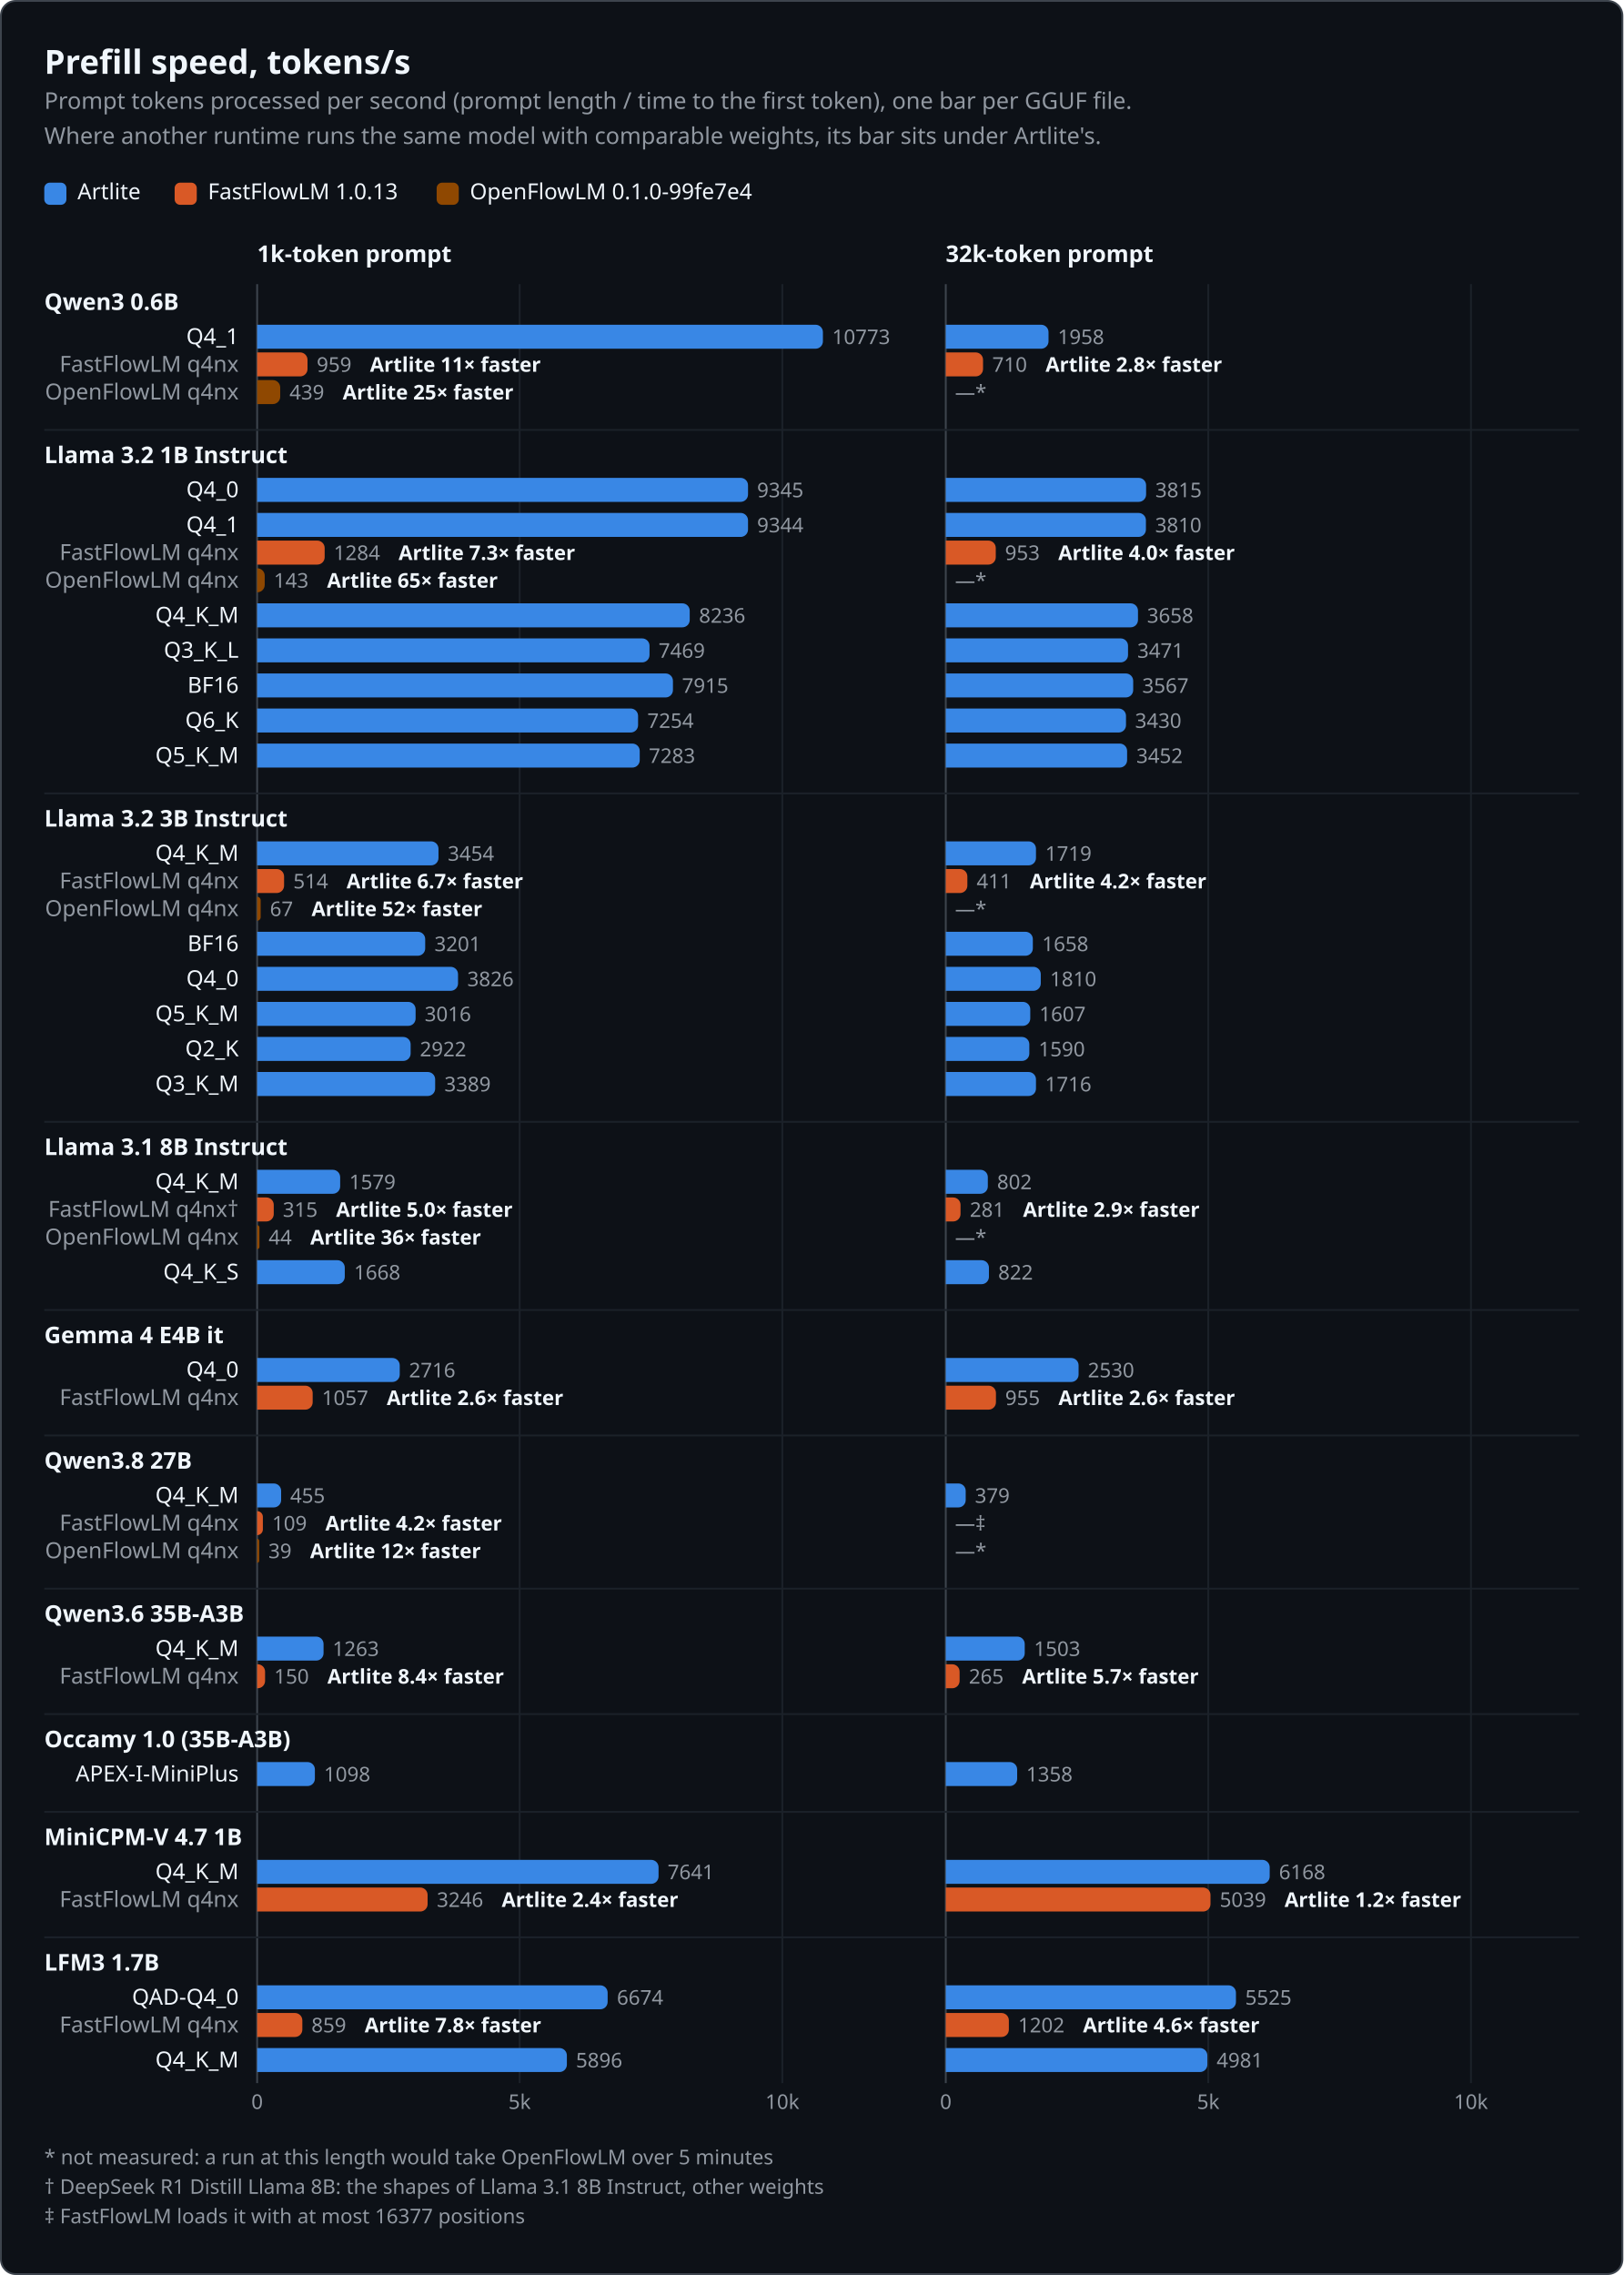
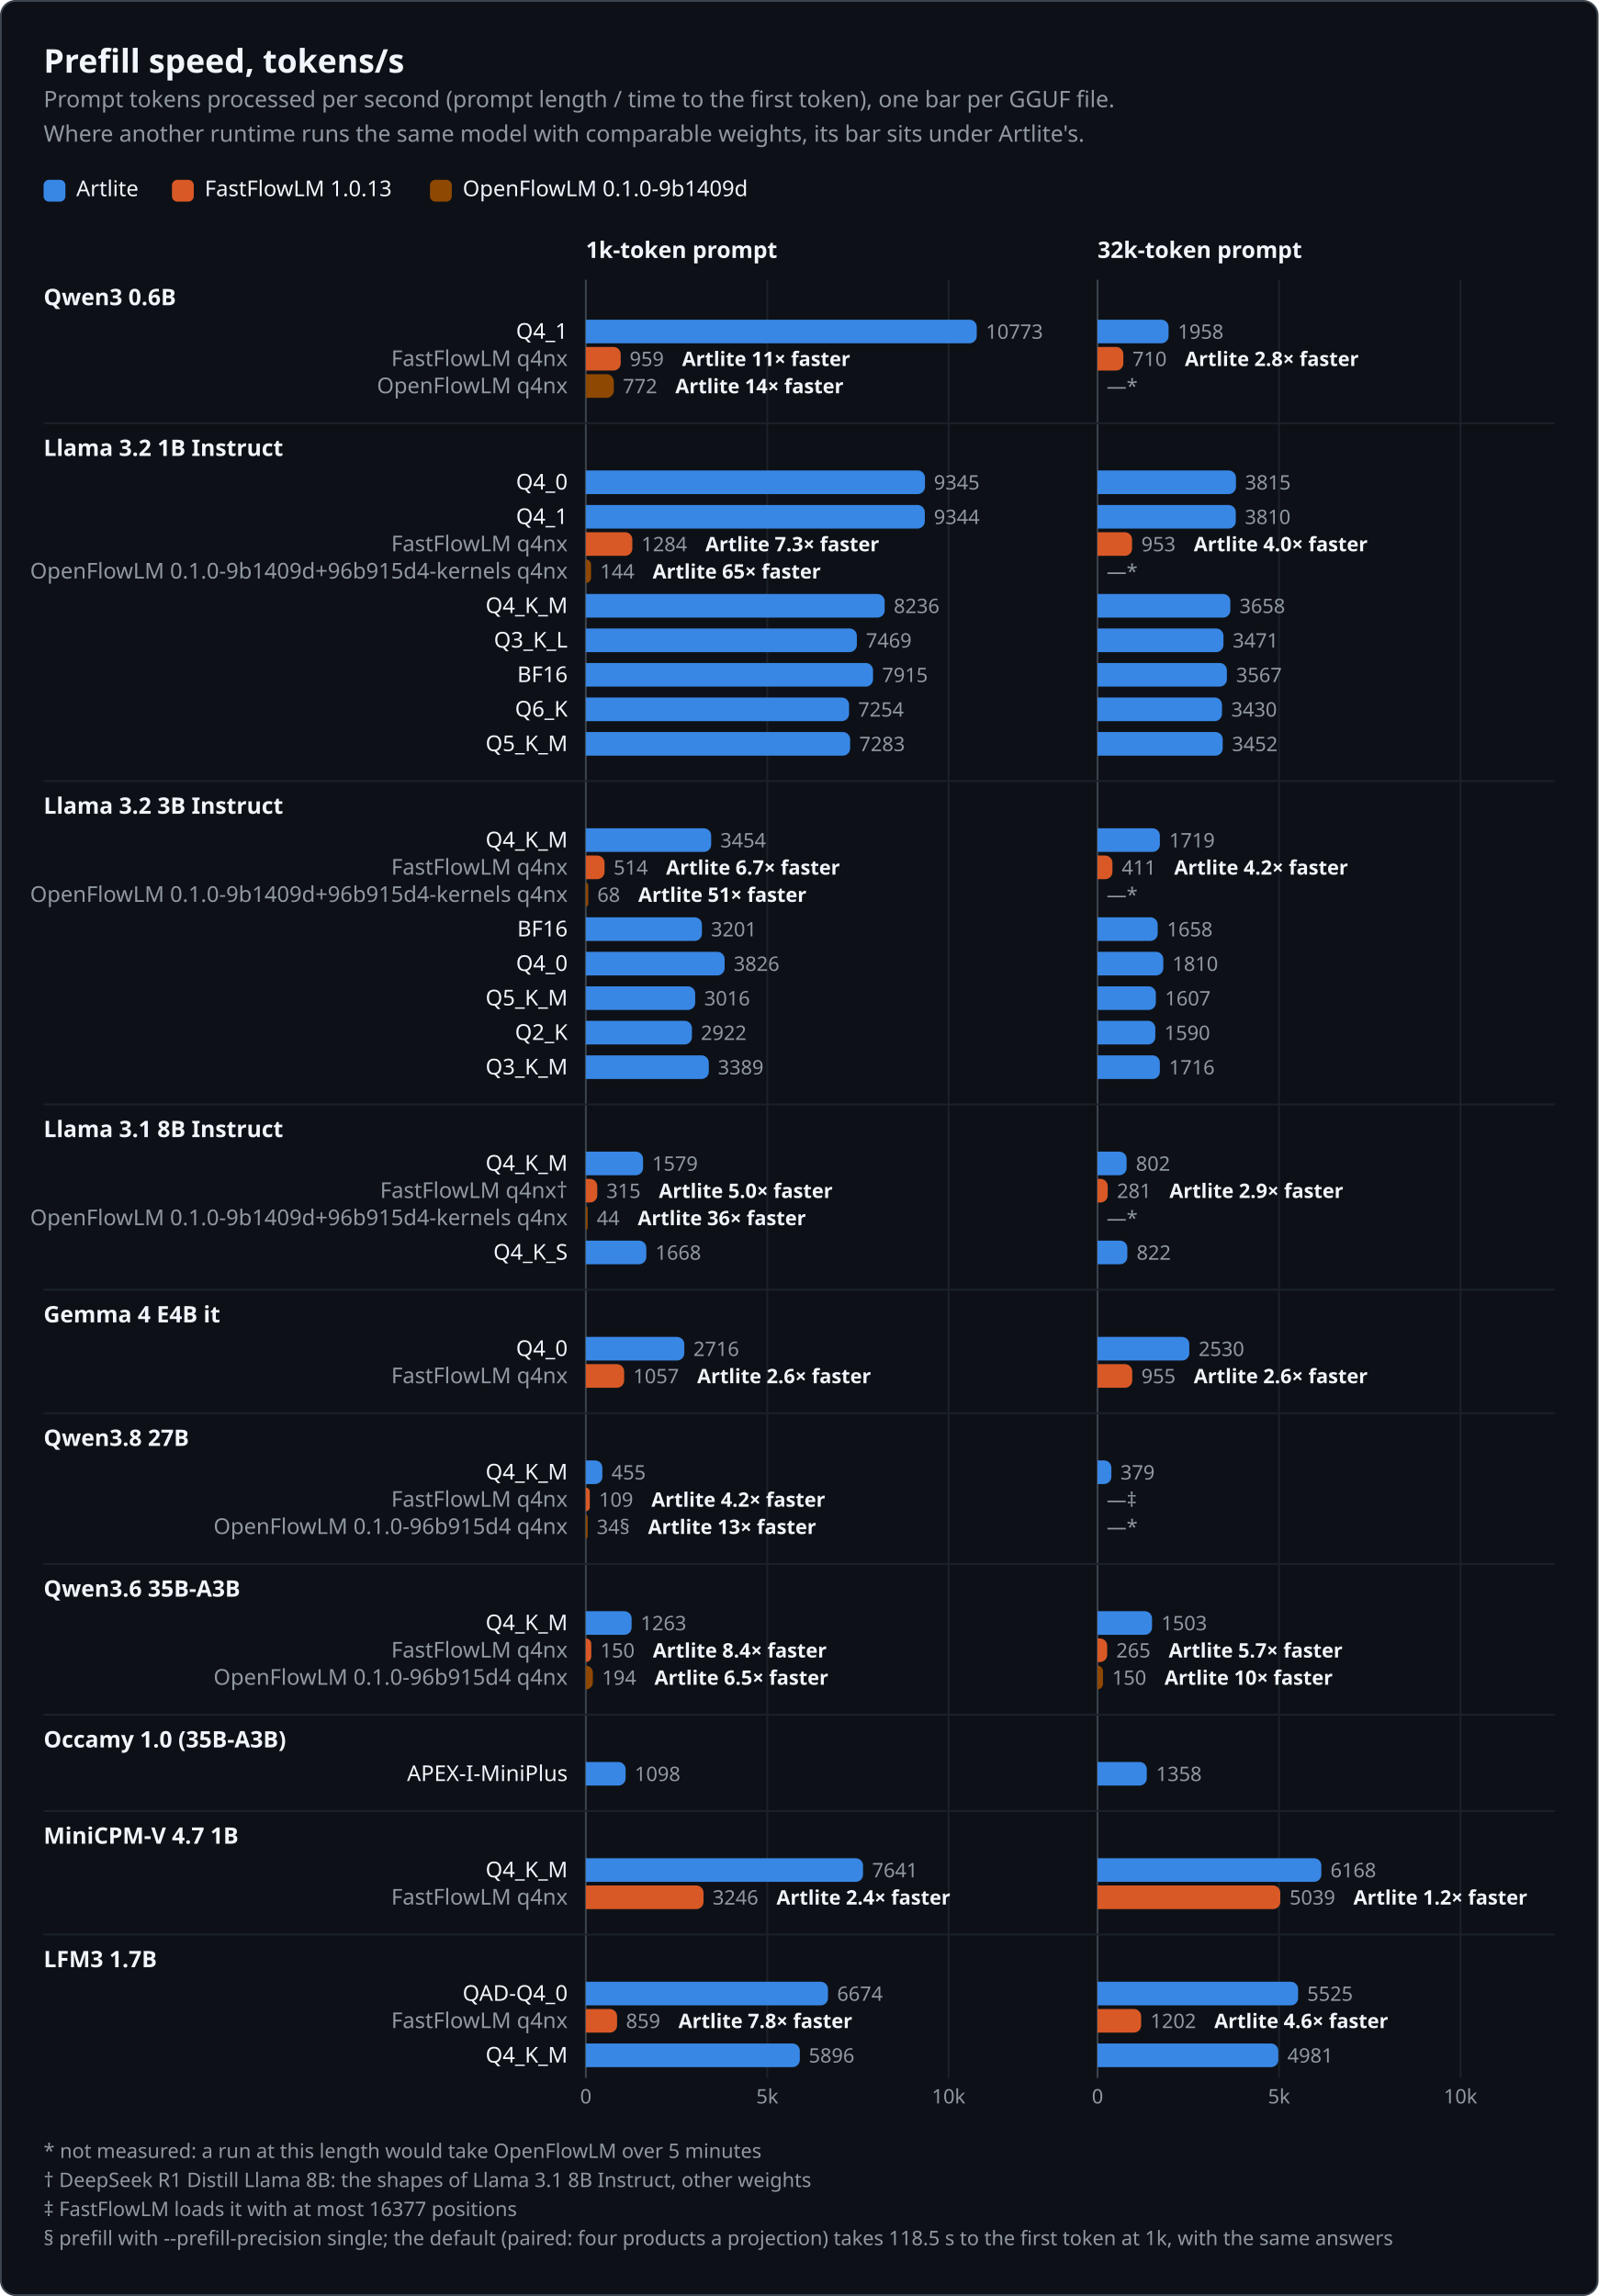
- <svg xmlns="http://www.w3.org/2000/svg" width="880" height="1233" viewBox="0 0 880 1233" role="img" aria-labelledby="t d">
+ <svg xmlns="http://www.w3.org/2000/svg" width="880" height="1264" viewBox="0 0 880 1264" role="img" aria-labelledby="t d">
  <style>text{font-family:-apple-system, BlinkMacSystemFont, "Segoe UI", "Noto Sans", Helvetica, Arial, sans-serif;font-size:11px;fill:#9198a1;font-variant-numeric:tabular-nums}.title{font-size:18px;font-weight:600;fill:#f0f6fc}.sub{font-size:12.5px}.h{font-size:12.5px;font-weight:600;fill:#f0f6fc}.lbl{font-size:12px;fill:#f0f6fc}.lbl2{font-size:12px}.strong{font-weight:600;fill:#f0f6fc}.muted{fill:#6e7681}.small{font-size:10px}.halo{paint-order:stroke;stroke:#0d1117;stroke-width:3px;stroke-linejoin:round}.grid{stroke:#1b2129}.axis{stroke:#3d444d}.guide{stroke:#2d333b}.bracket{stroke:#9198a1;fill:none}.ft{fill:#1c5cab}.detail{font-size:12px;font-weight:400;fill:#9198a1}.tile{fill:#1b2129;stroke:#9198a1;stroke-width:1}.cut{stroke:#9198a1;stroke-width:.75;fill:none}.f0{fill:#3987e5}.l0{stroke:#3987e5;stroke-width:2;fill:none;stroke-linejoin:round;stroke-linecap:round}.d0{fill:#3987e5;stroke:#0d1117;stroke-width:1.5}.b0{fill:#3987e5;fill-opacity:.16}.f1{fill:#d95926}.l1{stroke:#d95926;stroke-width:2;fill:none;stroke-linejoin:round;stroke-linecap:round}.d1{fill:#d95926;stroke:#0d1117;stroke-width:1.5}.b1{fill:#d95926;fill-opacity:.16}.f2{fill:#199e70}.l2{stroke:#199e70;stroke-width:2;fill:none;stroke-linejoin:round;stroke-linecap:round}.d2{fill:#199e70;stroke:#0d1117;stroke-width:1.5}.b2{fill:#199e70;fill-opacity:.16}.f3{fill:#8f4801}.l3{stroke:#8f4801;stroke-width:2;fill:none;stroke-linejoin:round;stroke-linecap:round}.d3{fill:#8f4801;stroke:#0d1117;stroke-width:1.5}.b3{fill:#8f4801;fill-opacity:.16}</style>
-   <rect x="0.5" y="0.5" width="879" height="1232" rx="8" fill="#0d1117" stroke="#3d444d" />
+   <rect x="0.5" y="0.5" width="879" height="1263" rx="8" fill="#0d1117" stroke="#3d444d" />
  <text x="24.0" y="40.0" class="title">Prefill speed, tokens/s</text>
  <text x="24.0" y="59.0" class="sub">Prompt tokens processed per second (prompt length / time to the first token), one bar per GGUF file.</text>
  <text x="24.0" y="78.0" class="sub">Where another runtime runs the same model with comparable weights, its bar sits under Artlite's.</text>
  <rect x="24" y="99" width="12" height="12" rx="3" class="f0" />
  <text x="42.0" y="108.0" class="lbl">Artlite</text>
  <rect x="94.672" y="99" width="12" height="12" rx="3" class="f1" />
  <text x="112.7" y="108.0" class="lbl">FastFlowLM 1.0.13</text>
  <rect x="236.708" y="99" width="12" height="12" rx="3" class="f3" />
-   <text x="254.7" y="108.0" class="lbl">OpenFlowLM 0.1.0-99fe7e4</text>
-   <text x="139.4" y="142.0" class="h">1k-token prompt</text>
-   <text x="512.7" y="142.0" class="h">32k-token prompt</text>
-   <line x1="139.4" y1="154.0" x2="139.4" y2="1129.0" class="axis" />
-   <text x="139.4" y="1143.0" text-anchor="middle">0</text>
-   <line x1="281.7" y1="154.0" x2="281.7" y2="1129.0" class="grid" />
-   <text x="281.7" y="1143.0" text-anchor="middle">5k</text>
-   <line x1="424.1" y1="154.0" x2="424.1" y2="1129.0" class="grid" />
-   <text x="424.1" y="1143.0" text-anchor="middle">10k</text>
-   <line x1="512.7" y1="154.0" x2="512.7" y2="1129.0" class="axis" />
-   <text x="512.7" y="1143.0" text-anchor="middle">0</text>
-   <line x1="655.0" y1="154.0" x2="655.0" y2="1129.0" class="grid" />
-   <text x="655.0" y="1143.0" text-anchor="middle">5k</text>
-   <line x1="797.4" y1="154.0" x2="797.4" y2="1129.0" class="grid" />
-   <text x="797.4" y="1143.0" text-anchor="middle">10k</text>
+   <text x="254.7" y="108.0" class="lbl">OpenFlowLM 0.1.0-9b1409d</text>
+   <text x="322.5" y="142.0" class="h">1k-token prompt</text>
+   <text x="604.2" y="142.0" class="h">32k-token prompt</text>
+   <line x1="322.5" y1="154.0" x2="322.5" y2="1144.0" class="axis" />
+   <text x="322.5" y="1158.0" text-anchor="middle">0</text>
+   <line x1="422.4" y1="154.0" x2="422.4" y2="1144.0" class="grid" />
+   <text x="422.4" y="1158.0" text-anchor="middle">5k</text>
+   <line x1="522.2" y1="154.0" x2="522.2" y2="1144.0" class="grid" />
+   <text x="522.2" y="1158.0" text-anchor="middle">10k</text>
+   <line x1="604.2" y1="154.0" x2="604.2" y2="1144.0" class="axis" />
+   <text x="604.2" y="1158.0" text-anchor="middle">0</text>
+   <line x1="704.1" y1="154.0" x2="704.1" y2="1144.0" class="grid" />
+   <text x="704.1" y="1158.0" text-anchor="middle">5k</text>
+   <line x1="804.0" y1="154.0" x2="804.0" y2="1144.0" class="grid" />
+   <text x="804.0" y="1158.0" text-anchor="middle">10k</text>
  <text x="24" y="168.0" class="h">Qwen3 0.6B</text>
-   <text x="129.4" y="186.5" text-anchor="end" class="lbl">Q4_1</text>
-   <path d="M139.4,176.0h302.7a4.0,4.0 0 0 1 4.0,4.0v5.0a4.0,4.0 0 0 1 -4.0,4.0h-302.7z" class="f0" />
-   <text x="451.1" y="186.5">10773</text>
-   <path d="M512.7,176.0h51.7a4.0,4.0 0 0 1 4.0,4.0v5.0a4.0,4.0 0 0 1 -4.0,4.0h-51.7z" class="f0" />
-   <text x="573.4" y="186.5">1958</text>
-   <text x="129.4" y="201.5" text-anchor="end" class="lbl2">FastFlowLM q4nx</text>
-   <path d="M139.4,191.0h23.3a4.0,4.0 0 0 1 4.0,4.0v5.0a4.0,4.0 0 0 1 -4.0,4.0h-23.3z" class="f1" />
-   <text x="171.7" y="201.5">959<tspan dx="10" class="strong">Artlite 11× faster</tspan>
-   </text>
-   <path d="M512.7,191.0h16.2a4.0,4.0 0 0 1 4.0,4.0v5.0a4.0,4.0 0 0 1 -4.0,4.0h-16.2z" class="f1" />
-   <text x="537.9" y="201.5">710<tspan dx="10" class="strong">Artlite 2.8× faster</tspan>
-   </text>
-   <text x="129.4" y="216.5" text-anchor="end" class="lbl2">OpenFlowLM q4nx</text>
-   <path d="M139.4,206.0h8.5a4.0,4.0 0 0 1 4.0,4.0v5.0a4.0,4.0 0 0 1 -4.0,4.0h-8.5z" class="f3" />
-   <text x="156.9" y="216.5">439<tspan dx="10" class="strong">Artlite 25× faster</tspan>
-   </text>
-   <text x="517.7" y="216.5">—*</text>
+   <text x="312.5" y="186.5" text-anchor="end" class="lbl">Q4_1</text>
+   <path d="M322.5,176.0h211.2a4.0,4.0 0 0 1 4.0,4.0v5.0a4.0,4.0 0 0 1 -4.0,4.0h-211.2z" class="f0" />
+   <text x="542.7" y="186.5">10773</text>
+   <path d="M604.2,176.0h35.1a4.0,4.0 0 0 1 4.0,4.0v5.0a4.0,4.0 0 0 1 -4.0,4.0h-35.1z" class="f0" />
+   <text x="648.4" y="186.5">1958</text>
+   <text x="312.5" y="201.5" text-anchor="end" class="lbl2">FastFlowLM q4nx</text>
+   <path d="M322.5,191.0h15.2a4.0,4.0 0 0 1 4.0,4.0v5.0a4.0,4.0 0 0 1 -4.0,4.0h-15.2z" class="f1" />
+   <text x="346.6" y="201.5">959<tspan dx="10" class="strong">Artlite 11× faster</tspan>
+   </text>
+   <path d="M604.2,191.0h10.2a4.0,4.0 0 0 1 4.0,4.0v5.0a4.0,4.0 0 0 1 -4.0,4.0h-10.2z" class="f1" />
+   <text x="623.4" y="201.5">710<tspan dx="10" class="strong">Artlite 2.8× faster</tspan>
+   </text>
+   <text x="312.5" y="216.5" text-anchor="end" class="lbl2">OpenFlowLM q4nx</text>
+   <path d="M322.5,206.0h11.4a4.0,4.0 0 0 1 4.0,4.0v5.0a4.0,4.0 0 0 1 -4.0,4.0h-11.4z" class="f3" />
+   <text x="342.9" y="216.5">772<tspan dx="10" class="strong">Artlite 14× faster</tspan>
+   </text>
+   <text x="609.2" y="216.5">—*</text>
  <line x1="24" y1="233.0" x2="856" y2="233.0" class="grid" />
  <text x="24" y="251.0" class="h">Llama 3.2 1B Instruct</text>
-   <text x="129.4" y="269.5" text-anchor="end" class="lbl">Q4_0</text>
-   <path d="M139.4,259.0h262.1a4.0,4.0 0 0 1 4.0,4.0v5.0a4.0,4.0 0 0 1 -4.0,4.0h-262.1z" class="f0" />
-   <text x="410.4" y="269.5">9345</text>
-   <path d="M512.7,259.0h104.6a4.0,4.0 0 0 1 4.0,4.0v5.0a4.0,4.0 0 0 1 -4.0,4.0h-104.6z" class="f0" />
-   <text x="626.3" y="269.5">3815</text>
-   <text x="129.4" y="288.5" text-anchor="end" class="lbl">Q4_1</text>
-   <path d="M139.4,278.0h262.1a4.0,4.0 0 0 1 4.0,4.0v5.0a4.0,4.0 0 0 1 -4.0,4.0h-262.1z" class="f0" />
-   <text x="410.4" y="288.5">9344</text>
-   <path d="M512.7,278.0h104.5a4.0,4.0 0 0 1 4.0,4.0v5.0a4.0,4.0 0 0 1 -4.0,4.0h-104.5z" class="f0" />
-   <text x="626.2" y="288.5">3810</text>
-   <text x="129.4" y="303.5" text-anchor="end" class="lbl2">FastFlowLM q4nx</text>
-   <path d="M139.4,293.0h32.6a4.0,4.0 0 0 1 4.0,4.0v5.0a4.0,4.0 0 0 1 -4.0,4.0h-32.6z" class="f1" />
-   <text x="180.9" y="303.5">1284<tspan dx="10" class="strong">Artlite 7.3× faster</tspan>
-   </text>
-   <path d="M512.7,293.0h23.1a4.0,4.0 0 0 1 4.0,4.0v5.0a4.0,4.0 0 0 1 -4.0,4.0h-23.1z" class="f1" />
-   <text x="544.8" y="303.5">953<tspan dx="10" class="strong">Artlite 4.0× faster</tspan>
-   </text>
-   <text x="129.4" y="318.5" text-anchor="end" class="lbl2">OpenFlowLM q4nx</text>
-   <path d="M139.4,308.0h0.1a4.0,4.0 0 0 1 4.0,4.0v5.0a4.0,4.0 0 0 1 -4.0,4.0h-0.1z" class="f3" />
-   <text x="148.4" y="318.5">143<tspan dx="10" class="strong">Artlite 65× faster</tspan>
-   </text>
-   <text x="517.7" y="318.5">—*</text>
-   <text x="129.4" y="337.5" text-anchor="end" class="lbl">Q4_K_M</text>
-   <path d="M139.4,327.0h230.5a4.0,4.0 0 0 1 4.0,4.0v5.0a4.0,4.0 0 0 1 -4.0,4.0h-230.5z" class="f0" />
-   <text x="378.9" y="337.5">8236</text>
-   <path d="M512.7,327.0h100.2a4.0,4.0 0 0 1 4.0,4.0v5.0a4.0,4.0 0 0 1 -4.0,4.0h-100.2z" class="f0" />
-   <text x="621.8" y="337.5">3658</text>
-   <text x="129.4" y="356.5" text-anchor="end" class="lbl">Q3_K_L</text>
-   <path d="M139.4,346.0h208.7a4.0,4.0 0 0 1 4.0,4.0v5.0a4.0,4.0 0 0 1 -4.0,4.0h-208.7z" class="f0" />
-   <text x="357.0" y="356.5">7469</text>
-   <path d="M512.7,346.0h94.8a4.0,4.0 0 0 1 4.0,4.0v5.0a4.0,4.0 0 0 1 -4.0,4.0h-94.8z" class="f0" />
-   <text x="616.5" y="356.5">3471</text>
-   <text x="129.4" y="375.5" text-anchor="end" class="lbl">BF16</text>
-   <path d="M139.4,365.0h221.4a4.0,4.0 0 0 1 4.0,4.0v5.0a4.0,4.0 0 0 1 -4.0,4.0h-221.4z" class="f0" />
-   <text x="369.7" y="375.5">7915</text>
-   <path d="M512.7,365.0h97.6a4.0,4.0 0 0 1 4.0,4.0v5.0a4.0,4.0 0 0 1 -4.0,4.0h-97.6z" class="f0" />
-   <text x="619.2" y="375.5">3567</text>
-   <text x="129.4" y="394.5" text-anchor="end" class="lbl">Q6_K</text>
-   <path d="M139.4,384.0h202.5a4.0,4.0 0 0 1 4.0,4.0v5.0a4.0,4.0 0 0 1 -4.0,4.0h-202.5z" class="f0" />
-   <text x="350.9" y="394.5">7254</text>
-   <path d="M512.7,384.0h93.7a4.0,4.0 0 0 1 4.0,4.0v5.0a4.0,4.0 0 0 1 -4.0,4.0h-93.7z" class="f0" />
-   <text x="615.3" y="394.5">3430</text>
-   <text x="129.4" y="413.5" text-anchor="end" class="lbl">Q5_K_M</text>
-   <path d="M139.4,403.0h203.4a4.0,4.0 0 0 1 4.0,4.0v5.0a4.0,4.0 0 0 1 -4.0,4.0h-203.4z" class="f0" />
-   <text x="351.7" y="413.5">7283</text>
-   <path d="M512.7,403.0h94.3a4.0,4.0 0 0 1 4.0,4.0v5.0a4.0,4.0 0 0 1 -4.0,4.0h-94.3z" class="f0" />
-   <text x="616.0" y="413.5">3452</text>
+   <text x="312.5" y="269.5" text-anchor="end" class="lbl">Q4_0</text>
+   <path d="M322.5,259.0h182.7a4.0,4.0 0 0 1 4.0,4.0v5.0a4.0,4.0 0 0 1 -4.0,4.0h-182.7z" class="f0" />
+   <text x="514.1" y="269.5">9345</text>
+   <path d="M604.2,259.0h72.2a4.0,4.0 0 0 1 4.0,4.0v5.0a4.0,4.0 0 0 1 -4.0,4.0h-72.2z" class="f0" />
+   <text x="685.4" y="269.5">3815</text>
+   <text x="312.5" y="288.5" text-anchor="end" class="lbl">Q4_1</text>
+   <path d="M322.5,278.0h182.6a4.0,4.0 0 0 1 4.0,4.0v5.0a4.0,4.0 0 0 1 -4.0,4.0h-182.6z" class="f0" />
+   <text x="514.1" y="288.5">9344</text>
+   <path d="M604.2,278.0h72.1a4.0,4.0 0 0 1 4.0,4.0v5.0a4.0,4.0 0 0 1 -4.0,4.0h-72.1z" class="f0" />
+   <text x="685.3" y="288.5">3810</text>
+   <text x="312.5" y="303.5" text-anchor="end" class="lbl2">FastFlowLM q4nx</text>
+   <path d="M322.5,293.0h21.6a4.0,4.0 0 0 1 4.0,4.0v5.0a4.0,4.0 0 0 1 -4.0,4.0h-21.6z" class="f1" />
+   <text x="353.1" y="303.5">1284<tspan dx="10" class="strong">Artlite 7.3× faster</tspan>
+   </text>
+   <path d="M604.2,293.0h15.0a4.0,4.0 0 0 1 4.0,4.0v5.0a4.0,4.0 0 0 1 -4.0,4.0h-15.0z" class="f1" />
+   <text x="628.3" y="303.5">953<tspan dx="10" class="strong">Artlite 4.0× faster</tspan>
+   </text>
+   <text x="312.5" y="318.5" text-anchor="end" class="lbl2">OpenFlowLM 0.1.0-9b1409d+96b915d4-kernels q4nx</text>
+   <path d="M322.5,308.0h0.0a2.876,2.876 0 0 1 2.876,2.876v7.2a2.876,2.876 0 0 1 -2.876,2.876h0.0z" class="f3" />
+   <text x="330.4" y="318.5">144<tspan dx="10" class="strong">Artlite 65× faster</tspan>
+   </text>
+   <text x="609.2" y="318.5">—*</text>
+   <text x="312.5" y="337.5" text-anchor="end" class="lbl">Q4_K_M</text>
+   <path d="M322.5,327.0h160.5a4.0,4.0 0 0 1 4.0,4.0v5.0a4.0,4.0 0 0 1 -4.0,4.0h-160.5z" class="f0" />
+   <text x="492.0" y="337.5">8236</text>
+   <path d="M604.2,327.0h69.1a4.0,4.0 0 0 1 4.0,4.0v5.0a4.0,4.0 0 0 1 -4.0,4.0h-69.1z" class="f0" />
+   <text x="682.3" y="337.5">3658</text>
+   <text x="312.5" y="356.5" text-anchor="end" class="lbl">Q3_K_L</text>
+   <path d="M322.5,346.0h145.2a4.0,4.0 0 0 1 4.0,4.0v5.0a4.0,4.0 0 0 1 -4.0,4.0h-145.2z" class="f0" />
+   <text x="476.7" y="356.5">7469</text>
+   <path d="M604.2,346.0h65.3a4.0,4.0 0 0 1 4.0,4.0v5.0a4.0,4.0 0 0 1 -4.0,4.0h-65.3z" class="f0" />
+   <text x="678.6" y="356.5">3471</text>
+   <text x="312.5" y="375.5" text-anchor="end" class="lbl">BF16</text>
+   <path d="M322.5,365.0h154.1a4.0,4.0 0 0 1 4.0,4.0v5.0a4.0,4.0 0 0 1 -4.0,4.0h-154.1z" class="f0" />
+   <text x="485.6" y="375.5">7915</text>
+   <path d="M604.2,365.0h67.2a4.0,4.0 0 0 1 4.0,4.0v5.0a4.0,4.0 0 0 1 -4.0,4.0h-67.2z" class="f0" />
+   <text x="680.5" y="375.5">3567</text>
+   <text x="312.5" y="394.5" text-anchor="end" class="lbl">Q6_K</text>
+   <path d="M322.5,384.0h140.9a4.0,4.0 0 0 1 4.0,4.0v5.0a4.0,4.0 0 0 1 -4.0,4.0h-140.9z" class="f0" />
+   <text x="472.4" y="394.5">7254</text>
+   <path d="M604.2,384.0h64.5a4.0,4.0 0 0 1 4.0,4.0v5.0a4.0,4.0 0 0 1 -4.0,4.0h-64.5z" class="f0" />
+   <text x="677.8" y="394.5">3430</text>
+   <text x="312.5" y="413.5" text-anchor="end" class="lbl">Q5_K_M</text>
+   <path d="M322.5,403.0h141.5a4.0,4.0 0 0 1 4.0,4.0v5.0a4.0,4.0 0 0 1 -4.0,4.0h-141.5z" class="f0" />
+   <text x="473.0" y="413.5">7283</text>
+   <path d="M604.2,403.0h64.9a4.0,4.0 0 0 1 4.0,4.0v5.0a4.0,4.0 0 0 1 -4.0,4.0h-64.9z" class="f0" />
+   <text x="678.2" y="413.5">3452</text>
  <line x1="24" y1="430.0" x2="856" y2="430.0" class="grid" />
  <text x="24" y="448.0" class="h">Llama 3.2 3B Instruct</text>
-   <text x="129.4" y="466.5" text-anchor="end" class="lbl">Q4_K_M</text>
-   <path d="M139.4,456.0h94.3a4.0,4.0 0 0 1 4.0,4.0v5.0a4.0,4.0 0 0 1 -4.0,4.0h-94.3z" class="f0" />
-   <text x="242.7" y="466.5">3454</text>
-   <path d="M512.7,456.0h44.9a4.0,4.0 0 0 1 4.0,4.0v5.0a4.0,4.0 0 0 1 -4.0,4.0h-44.9z" class="f0" />
-   <text x="566.6" y="466.5">1719</text>
-   <text x="129.4" y="481.5" text-anchor="end" class="lbl2">FastFlowLM q4nx</text>
-   <path d="M139.4,471.0h10.6a4.0,4.0 0 0 1 4.0,4.0v5.0a4.0,4.0 0 0 1 -4.0,4.0h-10.6z" class="f1" />
-   <text x="159.0" y="481.5">514<tspan dx="10" class="strong">Artlite 6.7× faster</tspan>
-   </text>
-   <path d="M512.7,471.0h7.7a4.0,4.0 0 0 1 4.0,4.0v5.0a4.0,4.0 0 0 1 -4.0,4.0h-7.7z" class="f1" />
-   <text x="529.4" y="481.5">411<tspan dx="10" class="strong">Artlite 4.2× faster</tspan>
-   </text>
-   <text x="129.4" y="496.5" text-anchor="end" class="lbl2">OpenFlowLM q4nx</text>
-   <path d="M139.4,486.0h0.0a1.908,1.908 0 0 1 1.908,1.908v9.2a1.908,1.908 0 0 1 -1.908,1.908h0.0z" class="f3" />
-   <text x="146.3" y="496.5">67<tspan dx="10" class="strong">Artlite 52× faster</tspan>
-   </text>
-   <text x="517.7" y="496.5">—*</text>
-   <text x="129.4" y="515.5" text-anchor="end" class="lbl">BF16</text>
-   <path d="M139.4,505.0h87.1a4.0,4.0 0 0 1 4.0,4.0v5.0a4.0,4.0 0 0 1 -4.0,4.0h-87.1z" class="f0" />
-   <text x="235.5" y="515.5">3201</text>
-   <path d="M512.7,505.0h43.2a4.0,4.0 0 0 1 4.0,4.0v5.0a4.0,4.0 0 0 1 -4.0,4.0h-43.2z" class="f0" />
-   <text x="564.9" y="515.5">1658</text>
-   <text x="129.4" y="534.5" text-anchor="end" class="lbl">Q4_0</text>
-   <path d="M139.4,524.0h104.9a4.0,4.0 0 0 1 4.0,4.0v5.0a4.0,4.0 0 0 1 -4.0,4.0h-104.9z" class="f0" />
-   <text x="253.3" y="534.5">3826</text>
-   <path d="M512.7,524.0h47.5a4.0,4.0 0 0 1 4.0,4.0v5.0a4.0,4.0 0 0 1 -4.0,4.0h-47.5z" class="f0" />
-   <text x="569.2" y="534.5">1810</text>
-   <text x="129.4" y="553.5" text-anchor="end" class="lbl">Q5_K_M</text>
-   <path d="M139.4,543.0h81.9a4.0,4.0 0 0 1 4.0,4.0v5.0a4.0,4.0 0 0 1 -4.0,4.0h-81.9z" class="f0" />
-   <text x="230.2" y="553.5">3016</text>
-   <path d="M512.7,543.0h41.8a4.0,4.0 0 0 1 4.0,4.0v5.0a4.0,4.0 0 0 1 -4.0,4.0h-41.8z" class="f0" />
-   <text x="563.4" y="553.5">1607</text>
-   <text x="129.4" y="572.5" text-anchor="end" class="lbl">Q2_K</text>
-   <path d="M139.4,562.0h79.2a4.0,4.0 0 0 1 4.0,4.0v5.0a4.0,4.0 0 0 1 -4.0,4.0h-79.2z" class="f0" />
-   <text x="227.6" y="572.5">2922</text>
-   <path d="M512.7,562.0h41.3a4.0,4.0 0 0 1 4.0,4.0v5.0a4.0,4.0 0 0 1 -4.0,4.0h-41.3z" class="f0" />
-   <text x="563.0" y="572.5">1590</text>
-   <text x="129.4" y="591.5" text-anchor="end" class="lbl">Q3_K_M</text>
-   <path d="M139.4,581.0h92.5a4.0,4.0 0 0 1 4.0,4.0v5.0a4.0,4.0 0 0 1 -4.0,4.0h-92.5z" class="f0" />
-   <text x="240.9" y="591.5">3389</text>
-   <path d="M512.7,581.0h44.9a4.0,4.0 0 0 1 4.0,4.0v5.0a4.0,4.0 0 0 1 -4.0,4.0h-44.9z" class="f0" />
-   <text x="566.5" y="591.5">1716</text>
+   <text x="312.5" y="466.5" text-anchor="end" class="lbl">Q4_K_M</text>
+   <path d="M322.5,456.0h65.0a4.0,4.0 0 0 1 4.0,4.0v5.0a4.0,4.0 0 0 1 -4.0,4.0h-65.0z" class="f0" />
+   <text x="396.5" y="466.5">3454</text>
+   <path d="M604.2,456.0h30.3a4.0,4.0 0 0 1 4.0,4.0v5.0a4.0,4.0 0 0 1 -4.0,4.0h-30.3z" class="f0" />
+   <text x="643.6" y="466.5">1719</text>
+   <text x="312.5" y="481.5" text-anchor="end" class="lbl2">FastFlowLM q4nx</text>
+   <path d="M322.5,471.0h6.3a4.0,4.0 0 0 1 4.0,4.0v5.0a4.0,4.0 0 0 1 -4.0,4.0h-6.3z" class="f1" />
+   <text x="337.8" y="481.5">514<tspan dx="10" class="strong">Artlite 6.7× faster</tspan>
+   </text>
+   <path d="M604.2,471.0h4.2a4.0,4.0 0 0 1 4.0,4.0v5.0a4.0,4.0 0 0 1 -4.0,4.0h-4.2z" class="f1" />
+   <text x="617.5" y="481.5">411<tspan dx="10" class="strong">Artlite 4.2× faster</tspan>
+   </text>
+   <text x="312.5" y="496.5" text-anchor="end" class="lbl2">OpenFlowLM 0.1.0-9b1409d+96b915d4-kernels q4nx</text>
+   <path d="M322.5,486.0h0.0a1.358,1.358 0 0 1 1.358,1.358v10.3a1.358,1.358 0 0 1 -1.358,1.358h0.0z" class="f3" />
+   <text x="328.8" y="496.5">68<tspan dx="10" class="strong">Artlite 51× faster</tspan>
+   </text>
+   <text x="609.2" y="496.5">—*</text>
+   <text x="312.5" y="515.5" text-anchor="end" class="lbl">BF16</text>
+   <path d="M322.5,505.0h59.9a4.0,4.0 0 0 1 4.0,4.0v5.0a4.0,4.0 0 0 1 -4.0,4.0h-59.9z" class="f0" />
+   <text x="391.4" y="515.5">3201</text>
+   <path d="M604.2,505.0h29.1a4.0,4.0 0 0 1 4.0,4.0v5.0a4.0,4.0 0 0 1 -4.0,4.0h-29.1z" class="f0" />
+   <text x="642.4" y="515.5">1658</text>
+   <text x="312.5" y="534.5" text-anchor="end" class="lbl">Q4_0</text>
+   <path d="M322.5,524.0h72.4a4.0,4.0 0 0 1 4.0,4.0v5.0a4.0,4.0 0 0 1 -4.0,4.0h-72.4z" class="f0" />
+   <text x="403.9" y="534.5">3826</text>
+   <path d="M604.2,524.0h32.2a4.0,4.0 0 0 1 4.0,4.0v5.0a4.0,4.0 0 0 1 -4.0,4.0h-32.2z" class="f0" />
+   <text x="645.4" y="534.5">1810</text>
+   <text x="312.5" y="553.5" text-anchor="end" class="lbl">Q5_K_M</text>
+   <path d="M322.5,543.0h56.2a4.0,4.0 0 0 1 4.0,4.0v5.0a4.0,4.0 0 0 1 -4.0,4.0h-56.2z" class="f0" />
+   <text x="387.7" y="553.5">3016</text>
+   <path d="M604.2,543.0h28.1a4.0,4.0 0 0 1 4.0,4.0v5.0a4.0,4.0 0 0 1 -4.0,4.0h-28.1z" class="f0" />
+   <text x="641.3" y="553.5">1607</text>
+   <text x="312.5" y="572.5" text-anchor="end" class="lbl">Q2_K</text>
+   <path d="M322.5,562.0h54.4a4.0,4.0 0 0 1 4.0,4.0v5.0a4.0,4.0 0 0 1 -4.0,4.0h-54.4z" class="f0" />
+   <text x="385.8" y="572.5">2922</text>
+   <path d="M604.2,562.0h27.8a4.0,4.0 0 0 1 4.0,4.0v5.0a4.0,4.0 0 0 1 -4.0,4.0h-27.8z" class="f0" />
+   <text x="641.0" y="572.5">1590</text>
+   <text x="312.5" y="591.5" text-anchor="end" class="lbl">Q3_K_M</text>
+   <path d="M322.5,581.0h63.7a4.0,4.0 0 0 1 4.0,4.0v5.0a4.0,4.0 0 0 1 -4.0,4.0h-63.7z" class="f0" />
+   <text x="395.2" y="591.5">3389</text>
+   <path d="M604.2,581.0h30.3a4.0,4.0 0 0 1 4.0,4.0v5.0a4.0,4.0 0 0 1 -4.0,4.0h-30.3z" class="f0" />
+   <text x="643.5" y="591.5">1716</text>
  <line x1="24" y1="608.0" x2="856" y2="608.0" class="grid" />
  <text x="24" y="626.0" class="h">Llama 3.1 8B Instruct</text>
-   <text x="129.4" y="644.5" text-anchor="end" class="lbl">Q4_K_M</text>
-   <path d="M139.4,634.0h41.0a4.0,4.0 0 0 1 4.0,4.0v5.0a4.0,4.0 0 0 1 -4.0,4.0h-41.0z" class="f0" />
-   <text x="189.3" y="644.5">1579</text>
-   <path d="M512.7,634.0h18.8a4.0,4.0 0 0 1 4.0,4.0v5.0a4.0,4.0 0 0 1 -4.0,4.0h-18.8z" class="f0" />
-   <text x="540.5" y="644.5">802</text>
-   <text x="129.4" y="659.5" text-anchor="end" class="lbl2">FastFlowLM q4nx†</text>
-   <path d="M139.4,649.0h5.0a4.0,4.0 0 0 1 4.0,4.0v5.0a4.0,4.0 0 0 1 -4.0,4.0h-5.0z" class="f1" />
-   <text x="153.3" y="659.5">315<tspan dx="10" class="strong">Artlite 5.0× faster</tspan>
-   </text>
-   <path d="M512.7,649.0h4.0a4.0,4.0 0 0 1 4.0,4.0v5.0a4.0,4.0 0 0 1 -4.0,4.0h-4.0z" class="f1" />
-   <text x="525.7" y="659.5">281<tspan dx="10" class="strong">Artlite 2.9× faster</tspan>
-   </text>
-   <text x="129.4" y="674.5" text-anchor="end" class="lbl2">OpenFlowLM q4nx</text>
-   <path d="M139.4,664.0h0.0a1.253,1.253 0 0 1 1.253,1.253v10.5a1.253,1.253 0 0 1 -1.253,1.253h0.0z" class="f3" />
-   <text x="145.6" y="674.5">44<tspan dx="10" class="strong">Artlite 36× faster</tspan>
-   </text>
-   <text x="517.7" y="674.5">—*</text>
-   <text x="129.4" y="693.5" text-anchor="end" class="lbl">Q4_K_S</text>
-   <path d="M139.4,683.0h43.5a4.0,4.0 0 0 1 4.0,4.0v5.0a4.0,4.0 0 0 1 -4.0,4.0h-43.5z" class="f0" />
-   <text x="191.9" y="693.5">1668</text>
-   <path d="M512.7,683.0h19.4a4.0,4.0 0 0 1 4.0,4.0v5.0a4.0,4.0 0 0 1 -4.0,4.0h-19.4z" class="f0" />
-   <text x="541.1" y="693.5">822</text>
+   <text x="312.5" y="644.5" text-anchor="end" class="lbl">Q4_K_M</text>
+   <path d="M322.5,634.0h27.5a4.0,4.0 0 0 1 4.0,4.0v5.0a4.0,4.0 0 0 1 -4.0,4.0h-27.5z" class="f0" />
+   <text x="359.0" y="644.5">1579</text>
+   <path d="M604.2,634.0h12.0a4.0,4.0 0 0 1 4.0,4.0v5.0a4.0,4.0 0 0 1 -4.0,4.0h-12.0z" class="f0" />
+   <text x="625.3" y="644.5">802</text>
+   <text x="312.5" y="659.5" text-anchor="end" class="lbl2">FastFlowLM q4nx†</text>
+   <path d="M322.5,649.0h2.3a4.0,4.0 0 0 1 4.0,4.0v5.0a4.0,4.0 0 0 1 -4.0,4.0h-2.3z" class="f1" />
+   <text x="333.8" y="659.5">315<tspan dx="10" class="strong">Artlite 5.0× faster</tspan>
+   </text>
+   <path d="M604.2,649.0h1.6a4.0,4.0 0 0 1 4.0,4.0v5.0a4.0,4.0 0 0 1 -4.0,4.0h-1.6z" class="f1" />
+   <text x="614.9" y="659.5">281<tspan dx="10" class="strong">Artlite 2.9× faster</tspan>
+   </text>
+   <text x="312.5" y="674.5" text-anchor="end" class="lbl2">OpenFlowLM 0.1.0-9b1409d+96b915d4-kernels q4nx</text>
+   <path d="M322.5,664.0h0.0a1.0,1.0 0 0 1 1.0,1.0v11.0a1.0,1.0 0 0 1 -1.0,1.0h0.0z" class="f3" />
+   <text x="328.5" y="674.5">44<tspan dx="10" class="strong">Artlite 36× faster</tspan>
+   </text>
+   <text x="609.2" y="674.5">—*</text>
+   <text x="312.5" y="693.5" text-anchor="end" class="lbl">Q4_K_S</text>
+   <path d="M322.5,683.0h29.3a4.0,4.0 0 0 1 4.0,4.0v5.0a4.0,4.0 0 0 1 -4.0,4.0h-29.3z" class="f0" />
+   <text x="360.8" y="693.5">1668</text>
+   <path d="M604.2,683.0h12.4a4.0,4.0 0 0 1 4.0,4.0v5.0a4.0,4.0 0 0 1 -4.0,4.0h-12.4z" class="f0" />
+   <text x="625.7" y="693.5">822</text>
  <line x1="24" y1="710.0" x2="856" y2="710.0" class="grid" />
  <text x="24" y="728.0" class="h">Gemma 4 E4B it</text>
-   <text x="129.4" y="746.5" text-anchor="end" class="lbl">Q4_0</text>
-   <path d="M139.4,736.0h73.3a4.0,4.0 0 0 1 4.0,4.0v5.0a4.0,4.0 0 0 1 -4.0,4.0h-73.3z" class="f0" />
-   <text x="221.7" y="746.5">2716</text>
-   <path d="M512.7,736.0h68.0a4.0,4.0 0 0 1 4.0,4.0v5.0a4.0,4.0 0 0 1 -4.0,4.0h-68.0z" class="f0" />
-   <text x="589.7" y="746.5">2530</text>
-   <text x="129.4" y="761.5" text-anchor="end" class="lbl2">FastFlowLM q4nx</text>
-   <path d="M139.4,751.0h26.1a4.0,4.0 0 0 1 4.0,4.0v5.0a4.0,4.0 0 0 1 -4.0,4.0h-26.1z" class="f1" />
-   <text x="174.5" y="761.5">1057<tspan dx="10" class="strong">Artlite 2.6× faster</tspan>
-   </text>
-   <path d="M512.7,751.0h23.2a4.0,4.0 0 0 1 4.0,4.0v5.0a4.0,4.0 0 0 1 -4.0,4.0h-23.2z" class="f1" />
-   <text x="544.9" y="761.5">955<tspan dx="10" class="strong">Artlite 2.6× faster</tspan>
+   <text x="312.5" y="746.5" text-anchor="end" class="lbl">Q4_0</text>
+   <path d="M322.5,736.0h50.2a4.0,4.0 0 0 1 4.0,4.0v5.0a4.0,4.0 0 0 1 -4.0,4.0h-50.2z" class="f0" />
+   <text x="381.7" y="746.5">2716</text>
+   <path d="M604.2,736.0h46.5a4.0,4.0 0 0 1 4.0,4.0v5.0a4.0,4.0 0 0 1 -4.0,4.0h-46.5z" class="f0" />
+   <text x="659.8" y="746.5">2530</text>
+   <text x="312.5" y="761.5" text-anchor="end" class="lbl2">FastFlowLM q4nx</text>
+   <path d="M322.5,751.0h17.1a4.0,4.0 0 0 1 4.0,4.0v5.0a4.0,4.0 0 0 1 -4.0,4.0h-17.1z" class="f1" />
+   <text x="348.6" y="761.5">1057<tspan dx="10" class="strong">Artlite 2.6× faster</tspan>
+   </text>
+   <path d="M604.2,751.0h15.1a4.0,4.0 0 0 1 4.0,4.0v5.0a4.0,4.0 0 0 1 -4.0,4.0h-15.1z" class="f1" />
+   <text x="628.3" y="761.5">955<tspan dx="10" class="strong">Artlite 2.6× faster</tspan>
  </text>
  <line x1="24" y1="778.0" x2="856" y2="778.0" class="grid" />
  <text x="24" y="796.0" class="h">Qwen3.8 27B</text>
-   <text x="129.4" y="814.5" text-anchor="end" class="lbl">Q4_K_M</text>
-   <path d="M139.4,804.0h9.0a4.0,4.0 0 0 1 4.0,4.0v5.0a4.0,4.0 0 0 1 -4.0,4.0h-9.0z" class="f0" />
-   <text x="157.3" y="814.5">455</text>
-   <path d="M512.7,804.0h6.8a4.0,4.0 0 0 1 4.0,4.0v5.0a4.0,4.0 0 0 1 -4.0,4.0h-6.8z" class="f0" />
-   <text x="528.5" y="814.5">379</text>
-   <text x="129.4" y="829.5" text-anchor="end" class="lbl2">FastFlowLM q4nx</text>
-   <path d="M139.4,819.0h0.0a3.104,3.104 0 0 1 3.104,3.104v6.8a3.104,3.104 0 0 1 -3.104,3.104h0.0z" class="f1" />
-   <text x="147.5" y="829.5">109<tspan dx="10" class="strong">Artlite 4.2× faster</tspan>
-   </text>
-   <text x="517.7" y="829.5">—‡</text>
-   <text x="129.4" y="844.5" text-anchor="end" class="lbl2">OpenFlowLM q4nx</text>
-   <path d="M139.4,834.0h0.0a1.11,1.11 0 0 1 1.11,1.11v10.8a1.11,1.11 0 0 1 -1.11,1.11h0.0z" class="f3" />
-   <text x="145.5" y="844.5">39<tspan dx="10" class="strong">Artlite 12× faster</tspan>
-   </text>
-   <text x="517.7" y="844.5">—*</text>
+   <text x="312.5" y="814.5" text-anchor="end" class="lbl">Q4_K_M</text>
+   <path d="M322.5,804.0h5.1a4.0,4.0 0 0 1 4.0,4.0v5.0a4.0,4.0 0 0 1 -4.0,4.0h-5.1z" class="f0" />
+   <text x="336.6" y="814.5">455</text>
+   <path d="M604.2,804.0h3.6a4.0,4.0 0 0 1 4.0,4.0v5.0a4.0,4.0 0 0 1 -4.0,4.0h-3.6z" class="f0" />
+   <text x="616.8" y="814.5">379</text>
+   <text x="312.5" y="829.5" text-anchor="end" class="lbl2">FastFlowLM q4nx</text>
+   <path d="M322.5,819.0h0.0a2.177,2.177 0 0 1 2.177,2.177v8.6a2.177,2.177 0 0 1 -2.177,2.177h0.0z" class="f1" />
+   <text x="329.7" y="829.5">109<tspan dx="10" class="strong">Artlite 4.2× faster</tspan>
+   </text>
+   <text x="609.2" y="829.5">—‡</text>
+   <text x="312.5" y="844.5" text-anchor="end" class="lbl2">OpenFlowLM 0.1.0-96b915d4 q4nx</text>
+   <path d="M322.5,834.0h0.0a1.0,1.0 0 0 1 1.0,1.0v11.0a1.0,1.0 0 0 1 -1.0,1.0h0.0z" class="f3" />
+   <text x="328.5" y="844.5">34§<tspan dx="10" class="strong">Artlite 13× faster</tspan>
+   </text>
+   <text x="609.2" y="844.5">—*</text>
  <line x1="24" y1="861.0" x2="856" y2="861.0" class="grid" />
  <text x="24" y="879.0" class="h">Qwen3.6 35B-A3B</text>
-   <text x="129.4" y="897.5" text-anchor="end" class="lbl">Q4_K_M</text>
-   <path d="M139.4,887.0h32.0a4.0,4.0 0 0 1 4.0,4.0v5.0a4.0,4.0 0 0 1 -4.0,4.0h-32.0z" class="f0" />
-   <text x="180.3" y="897.5">1263</text>
-   <path d="M512.7,887.0h38.8a4.0,4.0 0 0 1 4.0,4.0v5.0a4.0,4.0 0 0 1 -4.0,4.0h-38.8z" class="f0" />
-   <text x="560.5" y="897.5">1503</text>
-   <text x="129.4" y="912.5" text-anchor="end" class="lbl2">FastFlowLM q4nx</text>
-   <path d="M139.4,902.0h0.3a4.0,4.0 0 0 1 4.0,4.0v5.0a4.0,4.0 0 0 1 -4.0,4.0h-0.3z" class="f1" />
-   <text x="148.6" y="912.5">150<tspan dx="10" class="strong">Artlite 8.4× faster</tspan>
-   </text>
-   <path d="M512.7,902.0h3.5a4.0,4.0 0 0 1 4.0,4.0v5.0a4.0,4.0 0 0 1 -4.0,4.0h-3.5z" class="f1" />
-   <text x="525.2" y="912.5">265<tspan dx="10" class="strong">Artlite 5.7× faster</tspan>
-   </text>
-   <line x1="24" y1="929.0" x2="856" y2="929.0" class="grid" />
-   <text x="24" y="947.0" class="h">Occamy 1.0 (35B-A3B)</text>
-   <text x="129.4" y="965.5" text-anchor="end" class="lbl">APEX-I-MiniPlus</text>
-   <path d="M139.4,955.0h27.3a4.0,4.0 0 0 1 4.0,4.0v5.0a4.0,4.0 0 0 1 -4.0,4.0h-27.3z" class="f0" />
-   <text x="175.6" y="965.5">1098</text>
-   <path d="M512.7,955.0h34.7a4.0,4.0 0 0 1 4.0,4.0v5.0a4.0,4.0 0 0 1 -4.0,4.0h-34.7z" class="f0" />
-   <text x="556.3" y="965.5">1358</text>
-   <line x1="24" y1="982.0" x2="856" y2="982.0" class="grid" />
-   <text x="24" y="1000.0" class="h">MiniCPM-V 4.7 1B</text>
-   <text x="129.4" y="1018.5" text-anchor="end" class="lbl">Q4_K_M</text>
-   <path d="M139.4,1008.0h213.6a4.0,4.0 0 0 1 4.0,4.0v5.0a4.0,4.0 0 0 1 -4.0,4.0h-213.6z" class="f0" />
-   <text x="361.9" y="1018.5">7641</text>
-   <path d="M512.7,1008.0h171.6a4.0,4.0 0 0 1 4.0,4.0v5.0a4.0,4.0 0 0 1 -4.0,4.0h-171.6z" class="f0" />
-   <text x="693.3" y="1018.5">6168</text>
-   <text x="129.4" y="1033.5" text-anchor="end" class="lbl2">FastFlowLM q4nx</text>
-   <path d="M139.4,1023.0h88.4a4.0,4.0 0 0 1 4.0,4.0v5.0a4.0,4.0 0 0 1 -4.0,4.0h-88.4z" class="f1" />
-   <text x="236.8" y="1033.5">3246<tspan dx="10" class="strong">Artlite 2.4× faster</tspan>
-   </text>
-   <path d="M512.7,1023.0h139.5a4.0,4.0 0 0 1 4.0,4.0v5.0a4.0,4.0 0 0 1 -4.0,4.0h-139.5z" class="f1" />
-   <text x="661.2" y="1033.5">5039<tspan dx="10" class="strong">Artlite 1.2× faster</tspan>
-   </text>
-   <line x1="24" y1="1050.0" x2="856" y2="1050.0" class="grid" />
-   <text x="24" y="1068.0" class="h">LFM3 1.7B</text>
-   <text x="129.4" y="1086.5" text-anchor="end" class="lbl">QAD-Q4_0</text>
-   <path d="M139.4,1076.0h186.0a4.0,4.0 0 0 1 4.0,4.0v5.0a4.0,4.0 0 0 1 -4.0,4.0h-186.0z" class="f0" />
-   <text x="334.4" y="1086.5">6674</text>
-   <path d="M512.7,1076.0h153.3a4.0,4.0 0 0 1 4.0,4.0v5.0a4.0,4.0 0 0 1 -4.0,4.0h-153.3z" class="f0" />
-   <text x="675.0" y="1086.5">5525</text>
-   <text x="129.4" y="1101.5" text-anchor="end" class="lbl2">FastFlowLM q4nx</text>
-   <path d="M139.4,1091.0h20.5a4.0,4.0 0 0 1 4.0,4.0v5.0a4.0,4.0 0 0 1 -4.0,4.0h-20.5z" class="f1" />
-   <text x="168.8" y="1101.5">859<tspan dx="10" class="strong">Artlite 7.8× faster</tspan>
-   </text>
-   <path d="M512.7,1091.0h30.2a4.0,4.0 0 0 1 4.0,4.0v5.0a4.0,4.0 0 0 1 -4.0,4.0h-30.2z" class="f1" />
-   <text x="551.9" y="1101.5">1202<tspan dx="10" class="strong">Artlite 4.6× faster</tspan>
-   </text>
-   <text x="129.4" y="1120.5" text-anchor="end" class="lbl">Q4_K_M</text>
-   <path d="M139.4,1110.0h163.9a4.0,4.0 0 0 1 4.0,4.0v5.0a4.0,4.0 0 0 1 -4.0,4.0h-163.9z" class="f0" />
-   <text x="312.2" y="1120.5">5896</text>
-   <path d="M512.7,1110.0h137.8a4.0,4.0 0 0 1 4.0,4.0v5.0a4.0,4.0 0 0 1 -4.0,4.0h-137.8z" class="f0" />
-   <text x="659.5" y="1120.5">4981</text>
-   <text x="24.0" y="1173.0">* not measured: a run at this length would take OpenFlowLM over 5 minutes</text>
-   <text x="24.0" y="1189.0">† DeepSeek R1 Distill Llama 8B: the shapes of Llama 3.1 8B Instruct, other weights</text>
-   <text x="24.0" y="1205.0">‡ FastFlowLM loads it with at most 16377 positions</text>
+   <text x="312.5" y="897.5" text-anchor="end" class="lbl">Q4_K_M</text>
+   <path d="M322.5,887.0h21.2a4.0,4.0 0 0 1 4.0,4.0v5.0a4.0,4.0 0 0 1 -4.0,4.0h-21.2z" class="f0" />
+   <text x="352.7" y="897.5">1263</text>
+   <path d="M604.2,887.0h26.0a4.0,4.0 0 0 1 4.0,4.0v5.0a4.0,4.0 0 0 1 -4.0,4.0h-26.0z" class="f0" />
+   <text x="639.3" y="897.5">1503</text>
+   <text x="312.5" y="912.5" text-anchor="end" class="lbl2">FastFlowLM q4nx</text>
+   <path d="M322.5,902.0h0.0a2.996,2.996 0 0 1 2.996,2.996v7.0a2.996,2.996 0 0 1 -2.996,2.996h0.0z" class="f1" />
+   <text x="330.5" y="912.5">150<tspan dx="10" class="strong">Artlite 8.4× faster</tspan>
+   </text>
+   <path d="M604.2,902.0h1.3a4.0,4.0 0 0 1 4.0,4.0v5.0a4.0,4.0 0 0 1 -4.0,4.0h-1.3z" class="f1" />
+   <text x="614.5" y="912.5">265<tspan dx="10" class="strong">Artlite 5.7× faster</tspan>
+   </text>
+   <text x="312.5" y="927.5" text-anchor="end" class="lbl2">OpenFlowLM 0.1.0-96b915d4 q4nx</text>
+   <path d="M322.5,917.0h0.0a3.875,3.875 0 0 1 3.875,3.875v5.3a3.875,3.875 0 0 1 -3.875,3.875h0.0z" class="f3" />
+   <text x="331.4" y="927.5">194<tspan dx="10" class="strong">Artlite 6.5× faster</tspan>
+   </text>
+   <path d="M604.2,917.0h0.0a2.996,2.996 0 0 1 2.996,2.996v7.0a2.996,2.996 0 0 1 -2.996,2.996h0.0z" class="f3" />
+   <text x="612.2" y="927.5">150<tspan dx="10" class="strong">Artlite 10× faster</tspan>
+   </text>
+   <line x1="24" y1="944.0" x2="856" y2="944.0" class="grid" />
+   <text x="24" y="962.0" class="h">Occamy 1.0 (35B-A3B)</text>
+   <text x="312.5" y="980.5" text-anchor="end" class="lbl">APEX-I-MiniPlus</text>
+   <path d="M322.5,970.0h17.9a4.0,4.0 0 0 1 4.0,4.0v5.0a4.0,4.0 0 0 1 -4.0,4.0h-17.9z" class="f0" />
+   <text x="349.4" y="980.5">1098</text>
+   <path d="M604.2,970.0h23.1a4.0,4.0 0 0 1 4.0,4.0v5.0a4.0,4.0 0 0 1 -4.0,4.0h-23.1z" class="f0" />
+   <text x="636.4" y="980.5">1358</text>
+   <line x1="24" y1="997.0" x2="856" y2="997.0" class="grid" />
+   <text x="24" y="1015.0" class="h">MiniCPM-V 4.7 1B</text>
+   <text x="312.5" y="1033.5" text-anchor="end" class="lbl">Q4_K_M</text>
+   <path d="M322.5,1023.0h148.6a4.0,4.0 0 0 1 4.0,4.0v5.0a4.0,4.0 0 0 1 -4.0,4.0h-148.6z" class="f0" />
+   <text x="480.1" y="1033.5">7641</text>
+   <path d="M604.2,1023.0h119.2a4.0,4.0 0 0 1 4.0,4.0v5.0a4.0,4.0 0 0 1 -4.0,4.0h-119.2z" class="f0" />
+   <text x="732.4" y="1033.5">6168</text>
+   <text x="312.5" y="1048.5" text-anchor="end" class="lbl2">FastFlowLM q4nx</text>
+   <path d="M322.5,1038.0h60.8a4.0,4.0 0 0 1 4.0,4.0v5.0a4.0,4.0 0 0 1 -4.0,4.0h-60.8z" class="f1" />
+   <text x="392.3" y="1048.5">3246<tspan dx="10" class="strong">Artlite 2.4× faster</tspan>
+   </text>
+   <path d="M604.2,1038.0h96.6a4.0,4.0 0 0 1 4.0,4.0v5.0a4.0,4.0 0 0 1 -4.0,4.0h-96.6z" class="f1" />
+   <text x="709.9" y="1048.5">5039<tspan dx="10" class="strong">Artlite 1.2× faster</tspan>
+   </text>
+   <line x1="24" y1="1065.0" x2="856" y2="1065.0" class="grid" />
+   <text x="24" y="1083.0" class="h">LFM3 1.7B</text>
+   <text x="312.5" y="1101.5" text-anchor="end" class="lbl">QAD-Q4_0</text>
+   <path d="M322.5,1091.0h129.3a4.0,4.0 0 0 1 4.0,4.0v5.0a4.0,4.0 0 0 1 -4.0,4.0h-129.3z" class="f0" />
+   <text x="460.8" y="1101.5">6674</text>
+   <path d="M604.2,1091.0h106.4a4.0,4.0 0 0 1 4.0,4.0v5.0a4.0,4.0 0 0 1 -4.0,4.0h-106.4z" class="f0" />
+   <text x="719.6" y="1101.5">5525</text>
+   <text x="312.5" y="1116.5" text-anchor="end" class="lbl2">FastFlowLM q4nx</text>
+   <path d="M322.5,1106.0h13.2a4.0,4.0 0 0 1 4.0,4.0v5.0a4.0,4.0 0 0 1 -4.0,4.0h-13.2z" class="f1" />
+   <text x="344.6" y="1116.5">859<tspan dx="10" class="strong">Artlite 7.8× faster</tspan>
+   </text>
+   <path d="M604.2,1106.0h20.0a4.0,4.0 0 0 1 4.0,4.0v5.0a4.0,4.0 0 0 1 -4.0,4.0h-20.0z" class="f1" />
+   <text x="633.3" y="1116.5">1202<tspan dx="10" class="strong">Artlite 4.6× faster</tspan>
+   </text>
+   <text x="312.5" y="1135.5" text-anchor="end" class="lbl">Q4_K_M</text>
+   <path d="M322.5,1125.0h113.8a4.0,4.0 0 0 1 4.0,4.0v5.0a4.0,4.0 0 0 1 -4.0,4.0h-113.8z" class="f0" />
+   <text x="445.2" y="1135.5">5896</text>
+   <path d="M604.2,1125.0h95.5a4.0,4.0 0 0 1 4.0,4.0v5.0a4.0,4.0 0 0 1 -4.0,4.0h-95.5z" class="f0" />
+   <text x="708.7" y="1135.5">4981</text>
+   <text x="24.0" y="1188.0">* not measured: a run at this length would take OpenFlowLM over 5 minutes</text>
+   <text x="24.0" y="1204.0">† DeepSeek R1 Distill Llama 8B: the shapes of Llama 3.1 8B Instruct, other weights</text>
+   <text x="24.0" y="1220.0">‡ FastFlowLM loads it with at most 16377 positions</text>
+   <text x="24.0" y="1236.0">§ prefill with --prefill-precision single; the default (paired: four products a projection) takes 118.5 s to the first token at 1k, with the same answers</text>
</svg>
